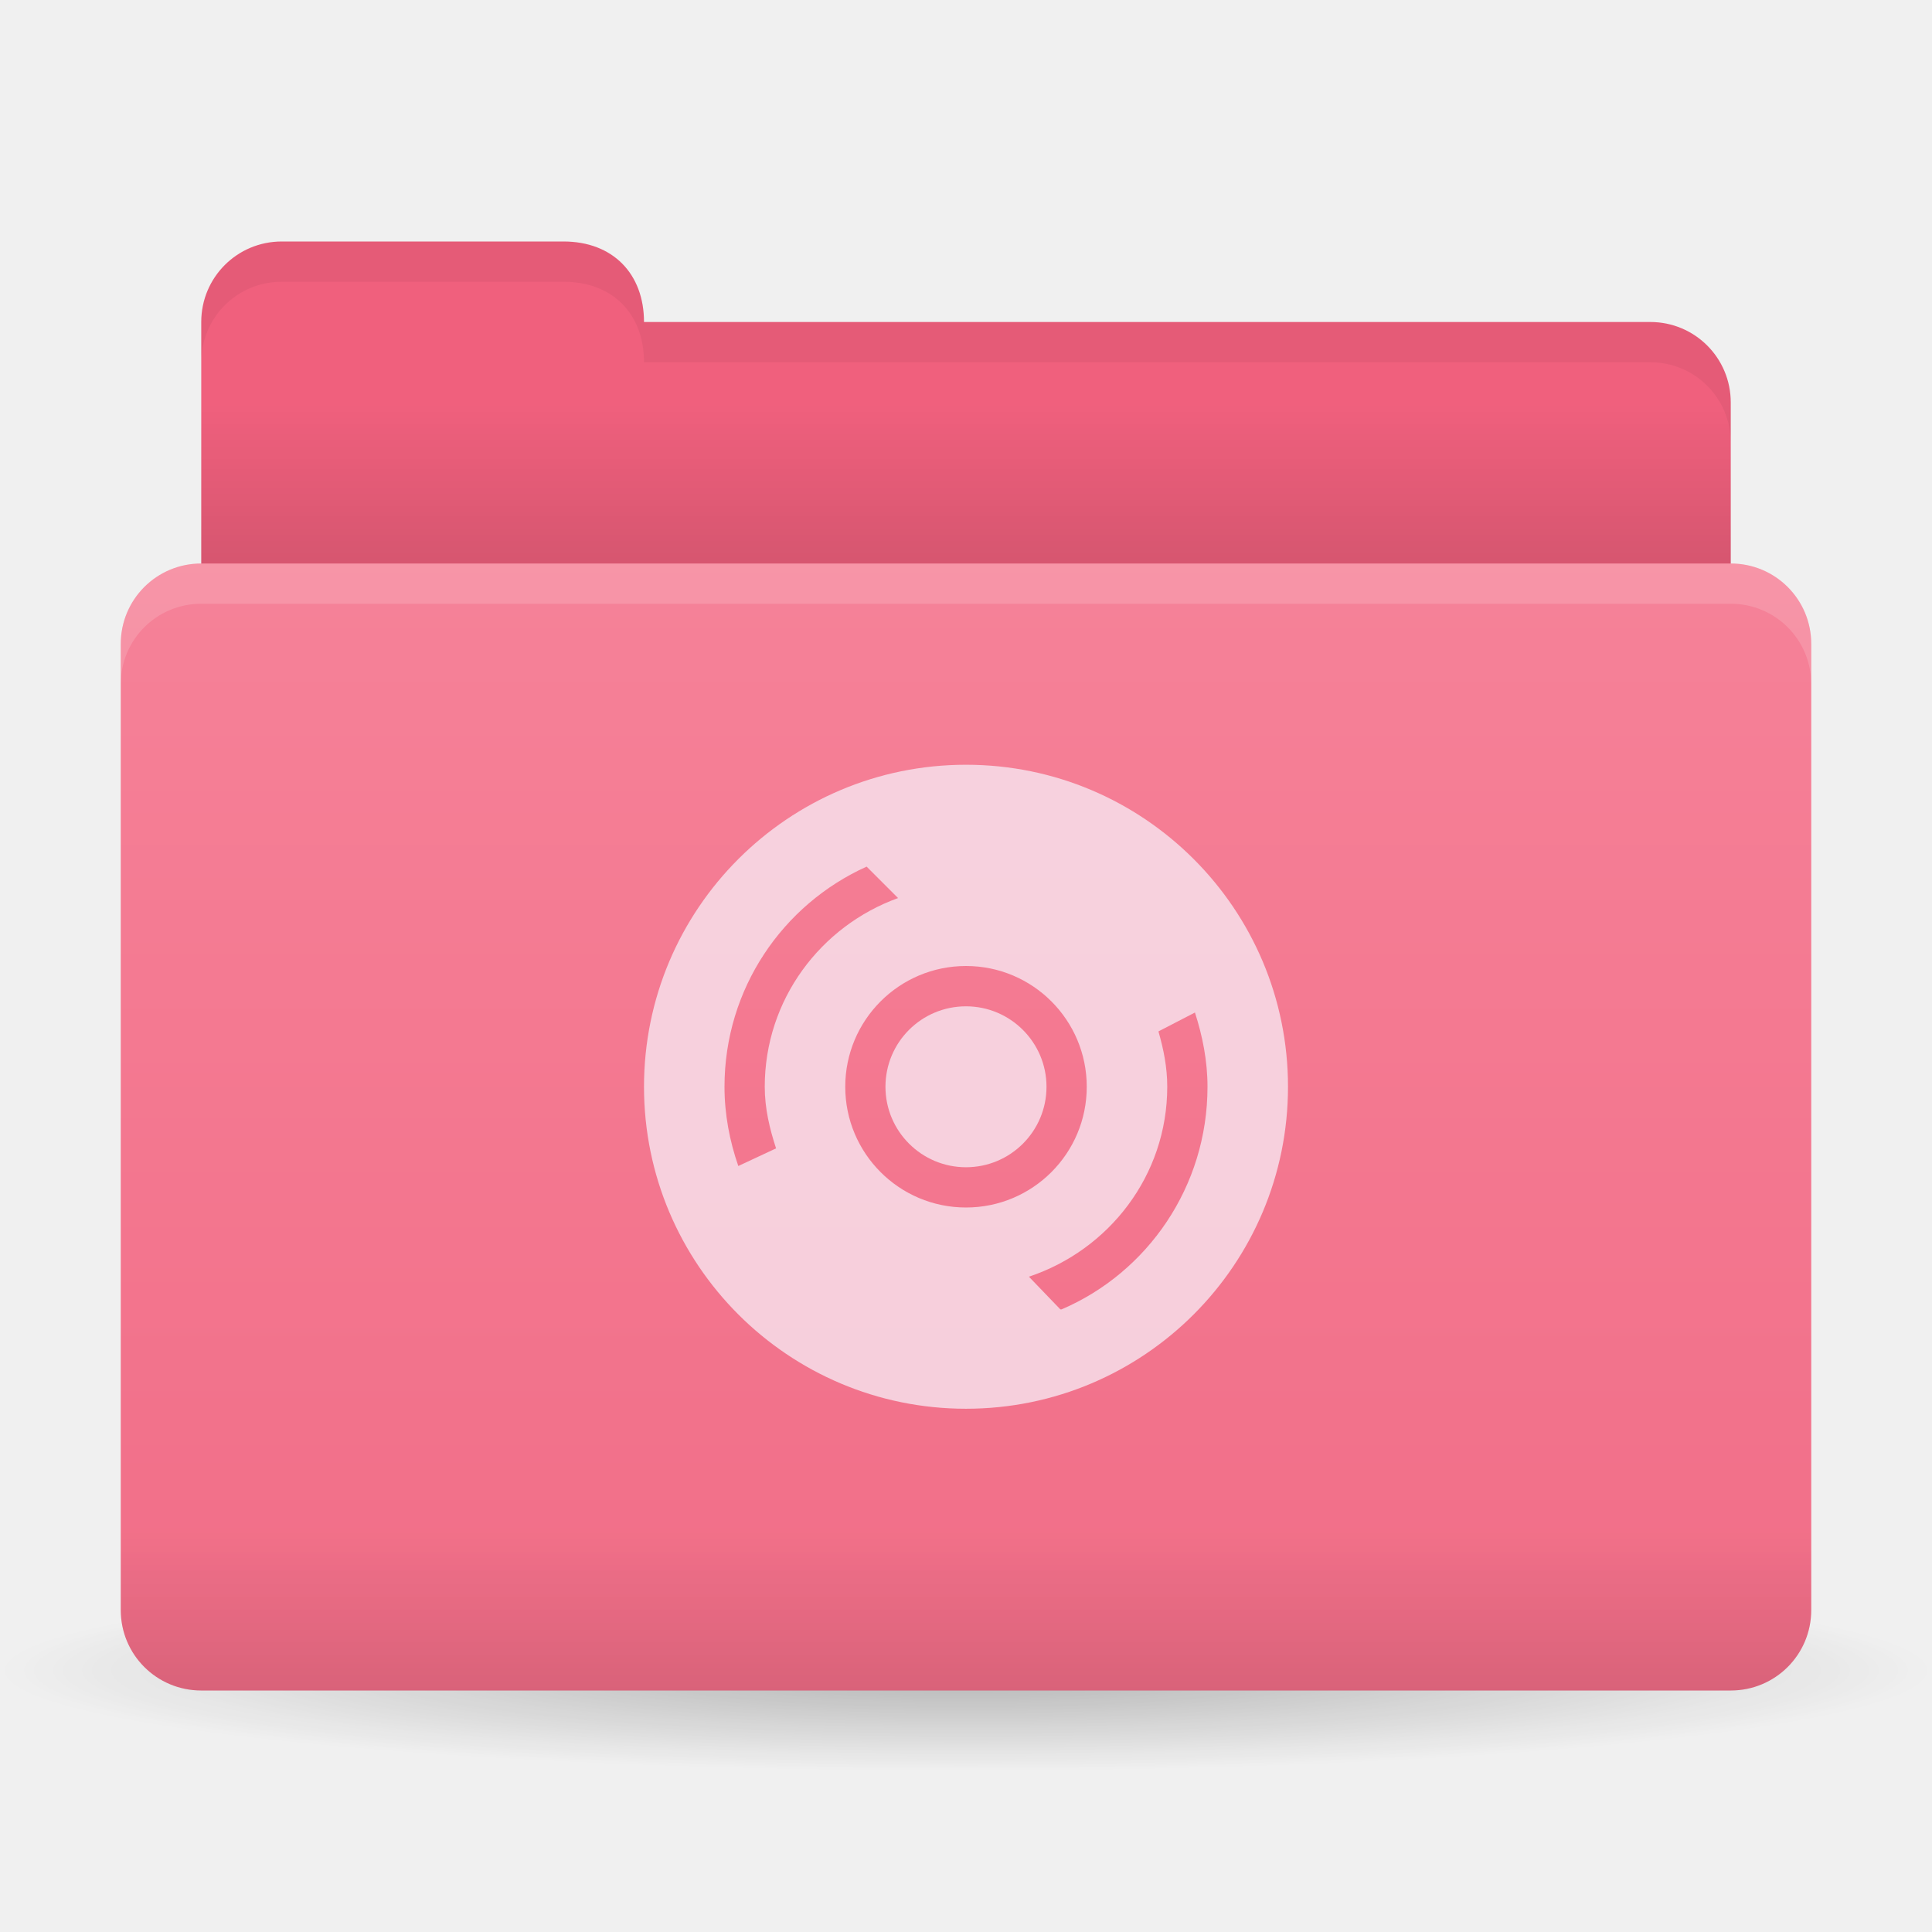
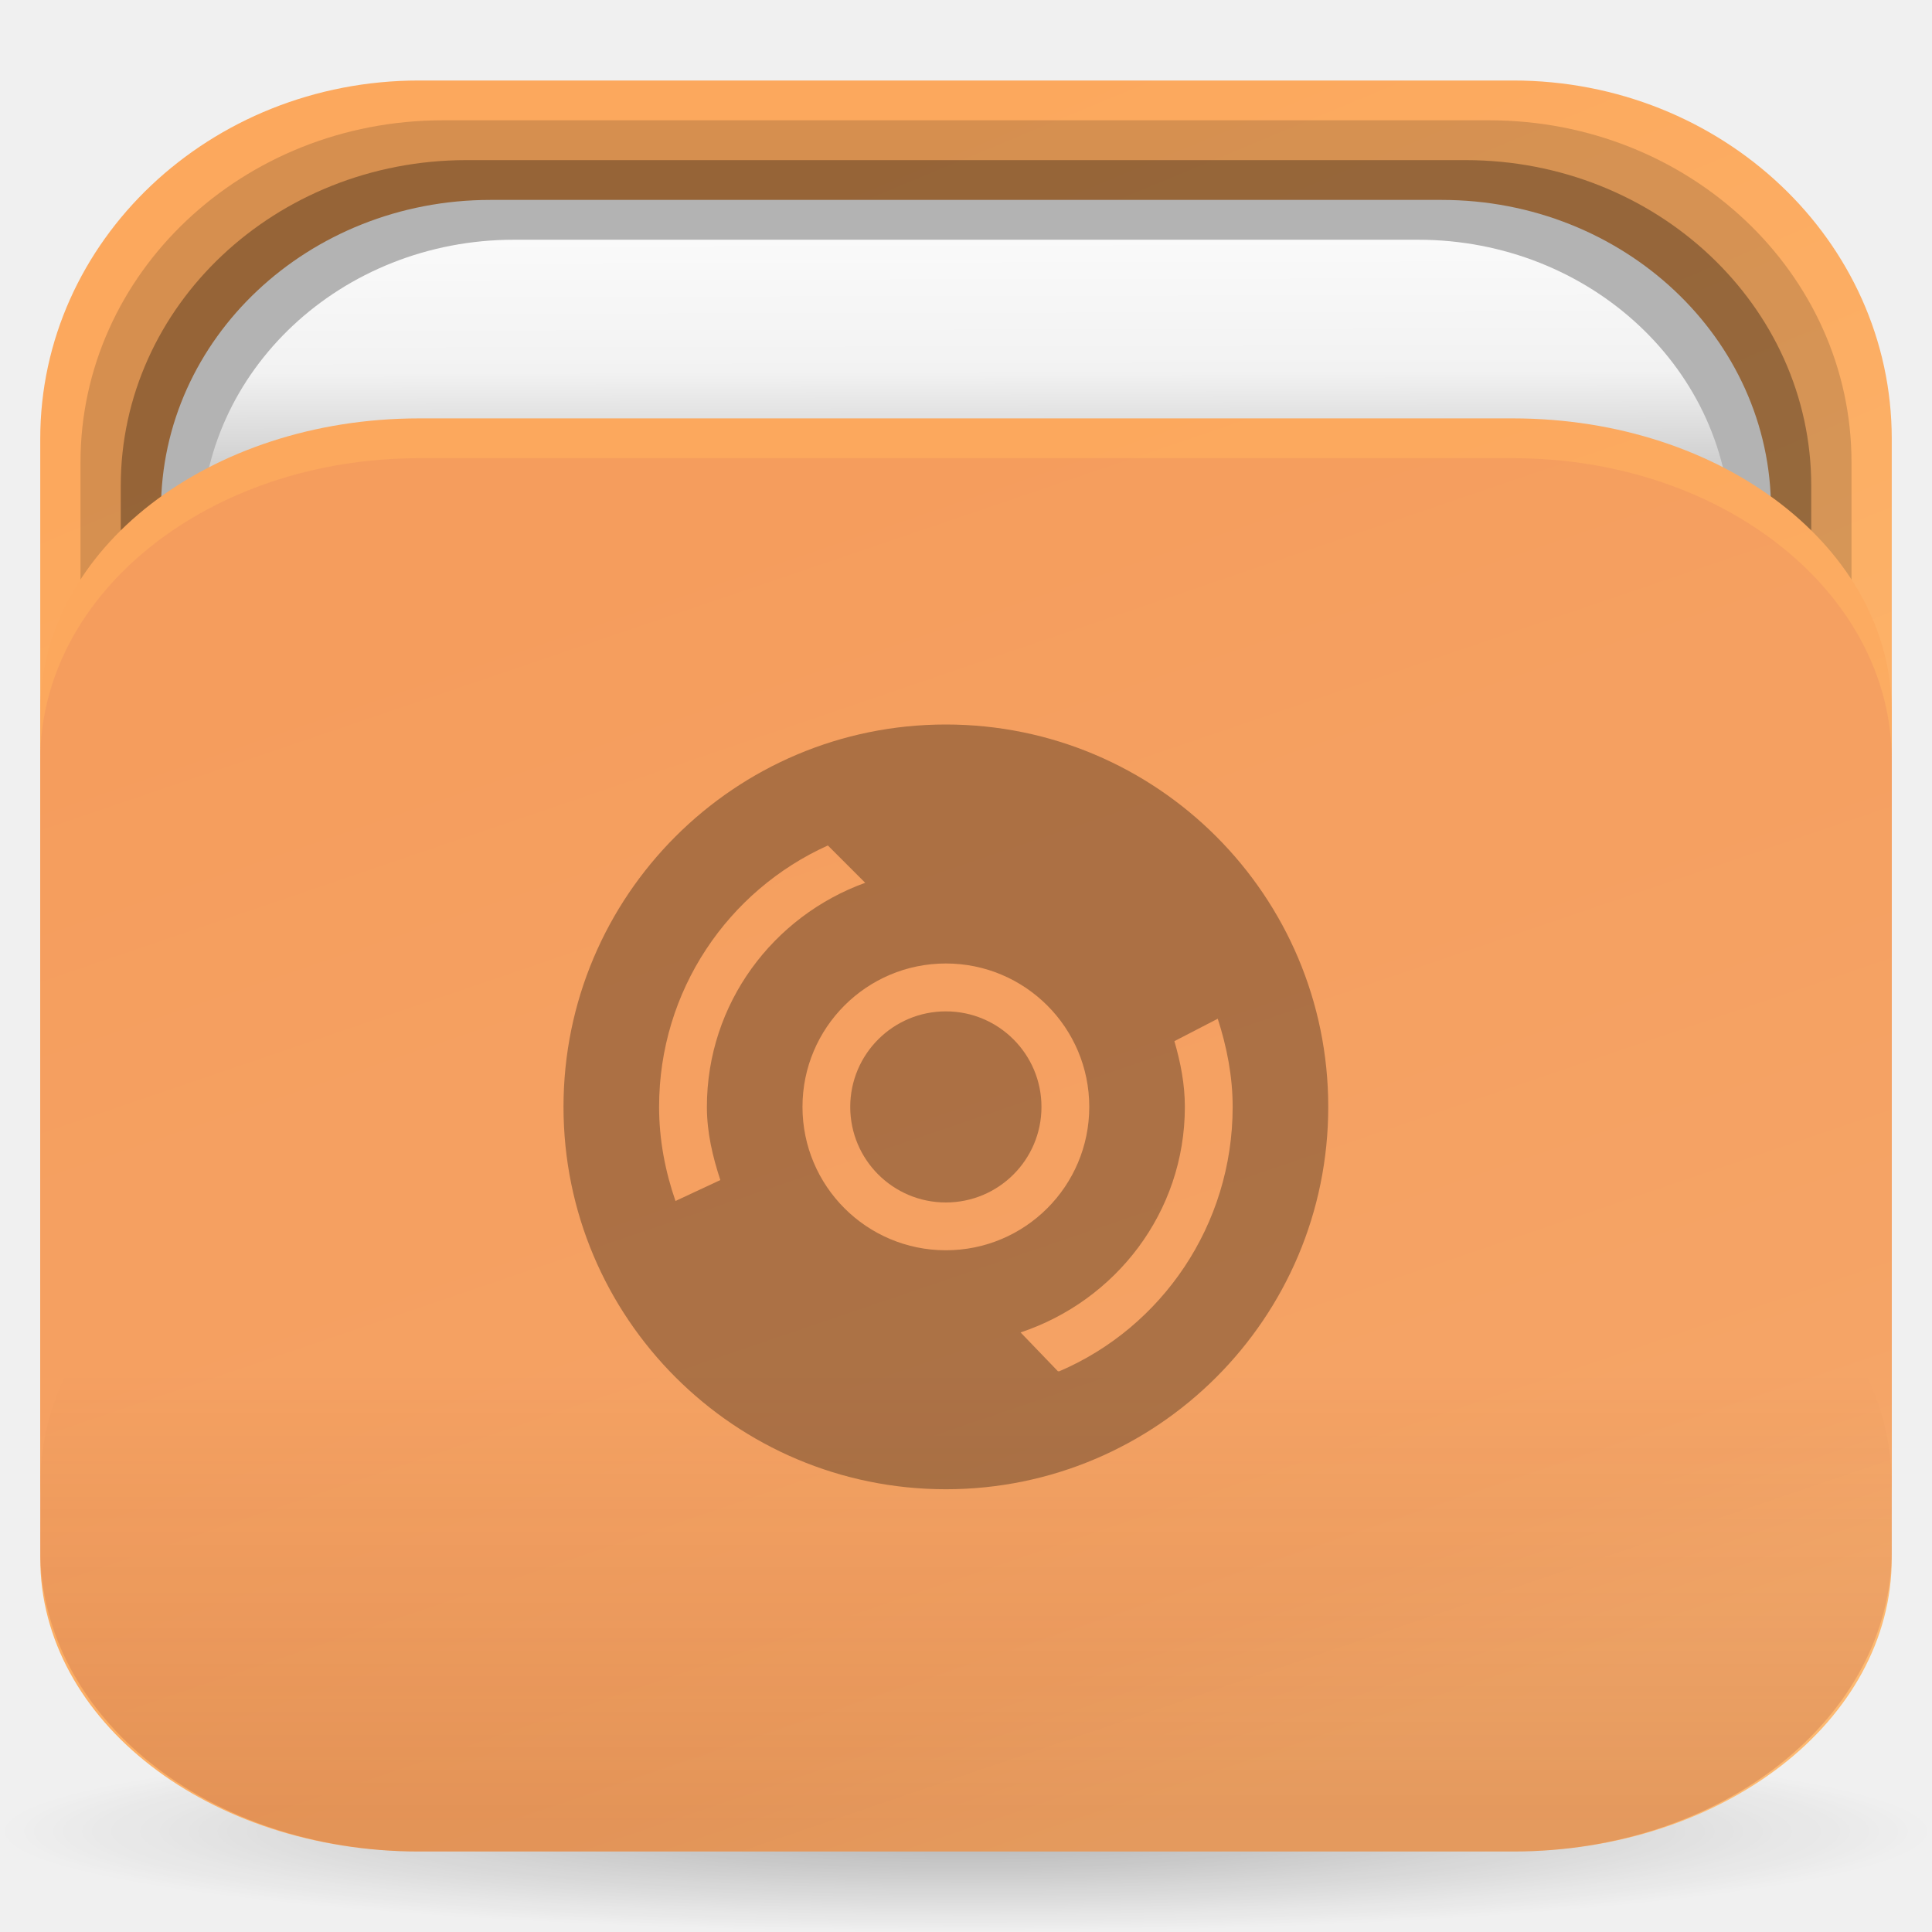
<svg xmlns="http://www.w3.org/2000/svg" xmlns:xlink="http://www.w3.org/1999/xlink" width="48" height="48" id="svg2" version="1.1">
  <defs id="defs4">
+     <linearGradient id="linearGradient4932">
+       <stop style="stop-color:#803300;stop-opacity:1;" offset="0" id="stop4934" />
+       <stop style="stop-color:#803300;stop-opacity:0;" offset="1" id="stop4937" />
+     </linearGradient>
+     <linearGradient id="linearGradient4909">
+       <stop style="stop-color:#fca85d;stop-opacity:1" offset="0" id="stop4911" />
+       <stop id="stop4915" offset="0.832" style="stop-color:#fcb067;stop-opacity:1;" />
+       <stop style="stop-color:#fdb971;stop-opacity:1" offset="1" id="stop4913" />
+     </linearGradient>
+     <linearGradient gradientTransform="translate(-47.99779,0.00221467)" gradientUnits="userSpaceOnUse" x2="47" x1="1" id="linearGradient4934">
+       <stop style="stop-color:#d1d1d1;stop-opacity:1" id="stop4936" stop-opacity="1" stop-color="#e4e4e4" />
+       <stop offset="0.465" stop-color="#e4e4e4" stop-opacity="1" id="stop4938" style="stop-color:#f2f2f2;stop-opacity:1;" />
+       <stop style="stop-color:#dcf0dc;stop-opacity:1" id="stop4940" stop-opacity="1" stop-color="#eee" offset="1" />
+     </linearGradient>
    <linearGradient id="linearGradient3874">
      <stop style="stop-color:#000000;stop-opacity:1;" offset="0" id="stop3876" />
      <stop style="stop-color:#000000;stop-opacity:0;" offset="1" id="stop3878" />
    </linearGradient>
    <linearGradient id="linearGradient3861">
      <stop style="stop-color:#000000;stop-opacity:1;" offset="0" id="stop3863" />
      <stop style="stop-color:#000000;stop-opacity:0;" offset="1" id="stop3865" />
    </linearGradient>
    <linearGradient id="linearGradient3844">
      <stop style="stop-color:#000000;stop-opacity:0.392;" offset="0" id="stop3846" />
      <stop style="stop-color:#000000;stop-opacity:0;" offset="1" id="stop3848" />
    </linearGradient>
    <linearGradient id="linearGradient3810">
      <stop style="stop-color:#f16d87;stop-opacity:1;" offset="0" id="stop3812" />
      <stop style="stop-color:#f88ca1;stop-opacity:1;" offset="1" id="stop3814" />
    </linearGradient>
-     <linearGradient id="linearGradient3793">
-       <stop style="stop-color:#000000;stop-opacity:1;" offset="0" id="stop3795" />
-       <stop style="stop-color:#000000;stop-opacity:0;" offset="1" id="stop3797" />
-     </linearGradient>
-     <linearGradient xlink:href="#linearGradient3793" id="linearGradient3799" x1="24" y1="23" x2="24" y2="10" gradientUnits="userSpaceOnUse" gradientTransform="translate(0,1004.362)" />
    <linearGradient xlink:href="#linearGradient3810" id="linearGradient3816" x1="24" y1="1046.362" x2="24" y2="1014.362" gradientUnits="userSpaceOnUse" />
-     <radialGradient xlink:href="#linearGradient3844" id="radialGradient3850" cx="24.076" cy="41.383" fx="24.076" fy="41.383" r="21.076" gradientTransform="matrix(1,0,0,0.1130763,0,36.7037)" gradientUnits="userSpaceOnUse" />
    <linearGradient xlink:href="#linearGradient3810" id="linearGradient3856" gradientUnits="userSpaceOnUse" x1="24" y1="1046.362" x2="24" y2="1014.362" gradientTransform="translate(0,-3)" />
    <linearGradient xlink:href="#linearGradient3810" id="linearGradient3858" gradientUnits="userSpaceOnUse" x1="24" y1="1046.362" x2="24" y2="1014.362" gradientTransform="translate(0,-1004.362)" />
    <linearGradient xlink:href="#linearGradient3861" id="linearGradient3867" x1="1.995" y1="28.562" x2="46.005" y2="28.562" gradientUnits="userSpaceOnUse" />
    <linearGradient xlink:href="#linearGradient3874" id="linearGradient3880" x1="24" y1="42" x2="24" y2="38" gradientUnits="userSpaceOnUse" gradientTransform="translate(-44,1004.362)" />
    <linearGradient xlink:href="#linearGradient3810" id="linearGradient3896" gradientUnits="userSpaceOnUse" x1="24" y1="1046.362" x2="24" y2="1004.362" />
-     <linearGradient xlink:href="#linearGradient3793" id="linearGradient3835" x1="24" y1="42" x2="24" y2="38" gradientUnits="userSpaceOnUse" />
    <linearGradient xlink:href="#linearGradient3810" id="linearGradient3841" gradientUnits="userSpaceOnUse" x1="24" y1="1046.362" x2="24" y2="1004.362" gradientTransform="translate(0,1)" />
    <linearGradient xlink:href="#linearGradient3810" id="linearGradient3843" gradientUnits="userSpaceOnUse" x1="24" y1="1046.362" x2="24" y2="1004.362" gradientTransform="translate(0,-1004.362)" />
-     <linearGradient xlink:href="#linearGradient3810" id="linearGradient3848" gradientUnits="userSpaceOnUse" x1="24" y1="1046.362" x2="24" y2="1004.362" />
    <linearGradient xlink:href="#linearGradient3810" id="linearGradient3850" gradientUnits="userSpaceOnUse" gradientTransform="translate(-26,0)" x1="24" y1="1046.362" x2="24" y2="1004.362" />
    <linearGradient xlink:href="#linearGradient3810" id="linearGradient3857" gradientUnits="userSpaceOnUse" x1="24" y1="1046.362" x2="24" y2="1004.362" gradientTransform="translate(0,1)" />
    <linearGradient xlink:href="#linearGradient3810" id="linearGradient3859" gradientUnits="userSpaceOnUse" x1="24" y1="1046.362" x2="24" y2="1004.362" gradientTransform="translate(0,-1004.362)" />
+     <linearGradient id="linearGradient4245">
+       <stop id="stop4248" offset="0" style="stop-color:#fca85d;stop-opacity:1" />
+       <stop id="stop4250" offset="1" style="stop-color:#fdb971;stop-opacity:1" />
+     </linearGradient>
+     <linearGradient id="linearGradient3871">
+       <stop style="stop-color:#fca85d;stop-opacity:1" offset="0" id="stop3873" />
+       <stop style="stop-color:#fdc37d;stop-opacity:1" offset="1" id="stop3875" />
+     </linearGradient>
+     <linearGradient id="linearGradient3944">
+       <stop id="stop3946" offset="0" style="stop-color:#4ec983;stop-opacity:1;" />
+       <stop id="stop3948" offset="1" style="stop-color:#5bd891;stop-opacity:1;" />
+     </linearGradient>
+     <linearGradient id="linearGradient4524">
+       <stop id="stop4526" offset="0" style="stop-color:#db344f;stop-opacity:1;" />
+       <stop id="stop4528" offset="1" style="stop-color:#ee4964;stop-opacity:1;" />
+     </linearGradient>
+     <linearGradient id="linearGradient3764" x1="1" x2="47" gradientUnits="userSpaceOnUse" gradientTransform="translate(-47.99779,0.00221467)">
+       <stop stop-color="#e4e4e4" stop-opacity="1" id="stop3935" style="stop-color:#d1d1d1;stop-opacity:1" />
+       <stop style="stop-color:#f2f2f2;stop-opacity:1;" id="stop6175" stop-opacity="1" stop-color="#e4e4e4" offset="0.4" />
+       <stop offset="1" stop-color="#eee" stop-opacity="1" id="stop3937" style="stop-color:#fafafa;stop-opacity:1" />
+     </linearGradient>
+     <linearGradient id="linearGradient3764-8" x1="1" x2="47" gradientUnits="userSpaceOnUse" gradientTransform="translate(-47.99779,0.00221467)">
+       <stop stop-color="#e4e4e4" stop-opacity="1" id="stop3935-4" style="stop-color:#d1d1d1;stop-opacity:1" />
+       <stop style="stop-color:#f2f2f2;stop-opacity:1;" id="stop6175-5" stop-opacity="1" stop-color="#e4e4e4" offset="0.4" />
+       <stop offset="1" stop-color="#eee" stop-opacity="1" id="stop3937-0" style="stop-color:#fafafa;stop-opacity:1" />
+     </linearGradient>
+     <linearGradient gradientTransform="translate(-47.99779,0.00221467)" gradientUnits="userSpaceOnUse" x2="47" x1="1" id="linearGradient4934-6">
+       <stop style="stop-color:#d1d1d1;stop-opacity:1" id="stop4936-3" stop-opacity="1" stop-color="#e4e4e4" />
+       <stop offset="0.4" stop-color="#e4e4e4" stop-opacity="1" id="stop4938-9" style="stop-color:#f2f2f2;stop-opacity:1;" />
+       <stop style="stop-color:#dcf0dc;stop-opacity:1" id="stop4940-4" stop-opacity="1" stop-color="#eee" offset="1" />
+     </linearGradient>
+     <linearGradient id="linearGradient3764-8-0" x1="1" x2="47" gradientUnits="userSpaceOnUse" gradientTransform="translate(-47.99779,0.00221467)">
+       <stop stop-color="#e4e4e4" stop-opacity="1" id="stop3935-4-8" style="stop-color:#d1d1d1;stop-opacity:1" />
+       <stop style="stop-color:#f2f2f2;stop-opacity:1;" id="stop6175-5-8" stop-opacity="1" stop-color="#e4e4e4" offset="0.4" />
+       <stop offset="1" stop-color="#eee" stop-opacity="1" id="stop3937-0-5" style="stop-color:#fafafa;stop-opacity:1" />
+     </linearGradient>
+     <linearGradient id="linearGradient3764-8-8" x1="1" x2="47" gradientUnits="userSpaceOnUse" gradientTransform="translate(-47.99779,0.00221467)">
+       <stop stop-color="#e4e4e4" stop-opacity="1" id="stop3935-4-1" style="stop-color:#d1d1d1;stop-opacity:1" />
+       <stop style="stop-color:#f2f2f2;stop-opacity:1;" id="stop6175-5-0" stop-opacity="1" stop-color="#e4e4e4" offset="0.4" />
+       <stop offset="1" stop-color="#eee" stop-opacity="1" id="stop3937-0-3" style="stop-color:#fafafa;stop-opacity:1" />
+     </linearGradient>
+     <linearGradient gradientTransform="translate(-47.99779,0.00221467)" gradientUnits="userSpaceOnUse" x2="47" x1="1" id="linearGradient4934-4">
+       <stop style="stop-color:#d1d1d1;stop-opacity:1" id="stop4936-4" stop-opacity="1" stop-color="#e4e4e4" />
+       <stop offset="0.465" stop-color="#e4e4e4" stop-opacity="1" id="stop4938-4" style="stop-color:#f2f2f2;stop-opacity:1;" />
+       <stop style="stop-color:#dcf0dc;stop-opacity:1" id="stop4940-47" stop-opacity="1" stop-color="#eee" offset="1" />
+     </linearGradient>
+     <linearGradient id="linearGradient3764-8-85" x1="1" x2="47" gradientUnits="userSpaceOnUse" gradientTransform="translate(-47.99779,0.00221467)">
+       <stop stop-color="#e4e4e4" stop-opacity="1" id="stop3935-4-9" style="stop-color:#d1d1d1;stop-opacity:1" />
+       <stop style="stop-color:#f2f2f2;stop-opacity:1;" id="stop6175-5-7" stop-opacity="1" stop-color="#e4e4e4" offset="0.4" />
+       <stop offset="1" stop-color="#eee" stop-opacity="1" id="stop3937-0-53" style="stop-color:#fafafa;stop-opacity:1" />
+     </linearGradient>
+     <linearGradient gradientTransform="translate(-47.99779,0.00221467)" gradientUnits="userSpaceOnUse" x2="47" x1="1" id="linearGradient4934-8">
+       <stop style="stop-color:#d1d1d1;stop-opacity:1" id="stop4936-31" stop-opacity="1" stop-color="#e4e4e4" />
+       <stop offset="0.465" stop-color="#e4e4e4" stop-opacity="1" id="stop4938-8" style="stop-color:#f2f2f2;stop-opacity:1;" />
+       <stop style="stop-color:#dcf0dc;stop-opacity:1" id="stop4940-9" stop-opacity="1" stop-color="#eee" offset="1" />
+     </linearGradient>
+     <linearGradient id="linearGradient3764-8-3" x1="1" x2="47" gradientUnits="userSpaceOnUse" gradientTransform="translate(-47.99779,0.00221467)">
+       <stop stop-color="#e4e4e4" stop-opacity="1" id="stop3935-4-5" style="stop-color:#d1d1d1;stop-opacity:1" />
+       <stop style="stop-color:#f2f2f2;stop-opacity:1;" id="stop6175-5-6" stop-opacity="1" stop-color="#e4e4e4" offset="0.4" />
+       <stop offset="1" stop-color="#eee" stop-opacity="1" id="stop3937-0-2" style="stop-color:#fafafa;stop-opacity:1" />
+     </linearGradient>
+     <linearGradient gradientTransform="translate(-47.99779,0.00221467)" gradientUnits="userSpaceOnUse" x2="47" x1="1" id="linearGradient4934-1">
+       <stop style="stop-color:#d1d1d1;stop-opacity:1" id="stop4936-2" stop-opacity="1" stop-color="#e4e4e4" />
+       <stop offset="0.465" stop-color="#e4e4e4" stop-opacity="1" id="stop4938-7" style="stop-color:#f2f2f2;stop-opacity:1;" />
+       <stop style="stop-color:#dcf0dc;stop-opacity:1" id="stop4940-0" stop-opacity="1" stop-color="#eee" offset="1" />
+     </linearGradient>
+     <linearGradient id="linearGradient3764-8-3-7" x1="1" x2="47" gradientUnits="userSpaceOnUse" gradientTransform="translate(-47.99779,0.00221467)">
+       <stop stop-color="#e4e4e4" stop-opacity="1" id="stop3935-4-5-3" style="stop-color:#d1d1d1;stop-opacity:1" />
+       <stop style="stop-color:#f2f2f2;stop-opacity:1;" id="stop6175-5-6-6" stop-opacity="1" stop-color="#e4e4e4" offset="0.4" />
+       <stop offset="1" stop-color="#eee" stop-opacity="1" id="stop3937-0-2-1" style="stop-color:#fafafa;stop-opacity:1" />
+     </linearGradient>
+     <linearGradient id="linearGradient3764-4" x1="1" x2="47" gradientUnits="userSpaceOnUse" gradientTransform="translate(-47.99779,0.00221467)">
+       <stop stop-color="#e4e4e4" stop-opacity="1" id="stop3935-7" style="stop-color:#d1d1d1;stop-opacity:1" />
+       <stop style="stop-color:#f2f2f2;stop-opacity:1;" id="stop6175-4" stop-opacity="1" stop-color="#e4e4e4" offset="0.4" />
+       <stop offset="1" stop-color="#eee" stop-opacity="1" id="stop3937-4" style="stop-color:#fafafa;stop-opacity:1" />
+     </linearGradient>
+     <linearGradient id="linearGradient3764-2" x1="1" x2="47" gradientUnits="userSpaceOnUse" gradientTransform="translate(-47.99779,0.00221467)">
+       <stop stop-color="#e4e4e4" stop-opacity="1" id="stop3935-6" style="stop-color:#d1d1d1;stop-opacity:1" />
+       <stop style="stop-color:#f2f2f2;stop-opacity:1;" id="stop6175-6" stop-opacity="1" stop-color="#e4e4e4" offset="0.4" />
+       <stop offset="1" stop-color="#eee" stop-opacity="1" id="stop3937-49" style="stop-color:#fafafa;stop-opacity:1" />
+     </linearGradient>
+     <linearGradient id="linearGradient3764-2-2" x1="1" x2="47" gradientUnits="userSpaceOnUse" gradientTransform="translate(-47.99779,0.00221467)">
+       <stop stop-color="#e4e4e4" stop-opacity="1" id="stop3935-6-6" style="stop-color:#d1d1d1;stop-opacity:1" />
+       <stop style="stop-color:#f2f2f2;stop-opacity:1;" id="stop6175-6-1" stop-opacity="1" stop-color="#e4e4e4" offset="0.4" />
+       <stop offset="1" stop-color="#eee" stop-opacity="1" id="stop3937-49-0" style="stop-color:#fafafa;stop-opacity:1" />
+     </linearGradient>
+     <linearGradient id="linearGradient3764-2-2-7" x1="1" x2="47" gradientUnits="userSpaceOnUse" gradientTransform="translate(-47.99779,0.00221467)">
+       <stop stop-color="#e4e4e4" stop-opacity="1" id="stop3935-6-6-7" style="stop-color:#d1d1d1;stop-opacity:1" />
+       <stop style="stop-color:#f2f2f2;stop-opacity:1;" id="stop6175-6-1-6" stop-opacity="1" stop-color="#e4e4e4" offset="0.4" />
+       <stop offset="1" stop-color="#eee" stop-opacity="1" id="stop3937-49-0-7" style="stop-color:#fafafa;stop-opacity:1" />
+     </linearGradient>
+     <linearGradient id="linearGradient3764-2-2-7-0" x1="1" x2="47" gradientUnits="userSpaceOnUse" gradientTransform="translate(-47.99779,0.00221467)">
+       <stop stop-color="#e4e4e4" stop-opacity="1" id="stop3935-6-6-7-8" style="stop-color:#d1d1d1;stop-opacity:1" />
+       <stop style="stop-color:#f2f2f2;stop-opacity:1;" id="stop6175-6-1-6-8" stop-opacity="1" stop-color="#e4e4e4" offset="0.4" />
+       <stop offset="1" stop-color="#eee" stop-opacity="1" id="stop3937-49-0-7-5" style="stop-color:#fafafa;stop-opacity:1" />
+     </linearGradient>
+     <linearGradient xlink:href="#linearGradient4909" id="linearGradient4744-6-3-1-8" gradientUnits="userSpaceOnUse" gradientTransform="matrix(1.045455,0,0,0.8092109,-89.56249,360.4194)" x1="102.125" y1="812.112" x2="118.625" y2="849.612" />
+     <linearGradient gradientTransform="matrix(1,0,0,0.9890355,-18.33484,690.7488)" xlink:href="#linearGradient3764-2-0" id="linearGradient5248-3" x1="43.445" y1="328.671" x2="43.434" y2="323.05" gradientUnits="userSpaceOnUse" />
+     <linearGradient id="linearGradient3764-2-0" x1="1" x2="47" gradientUnits="userSpaceOnUse" gradientTransform="translate(-47.99779,0.00221467)">
+       <stop stop-color="#e4e4e4" stop-opacity="1" id="stop3935-6-4" style="stop-color:#d1d1d1;stop-opacity:1" />
+       <stop style="stop-color:#f2f2f2;stop-opacity:1;" id="stop6175-6-4" stop-opacity="1" stop-color="#e4e4e4" offset="0.4" />
+       <stop offset="1" stop-color="#eee" stop-opacity="1" id="stop3937-49-4" style="stop-color:#fafafa;stop-opacity:1" />
+     </linearGradient>
+     <linearGradient id="linearGradient3764-8-3-76" x1="1" x2="47" gradientUnits="userSpaceOnUse" gradientTransform="translate(-47.99779,0.00221467)">
+       <stop stop-color="#e4e4e4" stop-opacity="1" id="stop3935-4-5-31" style="stop-color:#a4d1d1;stop-opacity:1" />
+       <stop style="stop-color:#f2f2f2;stop-opacity:1;" id="stop6175-5-6-7" stop-opacity="1" stop-color="#e4e4e4" offset="0.4" />
+       <stop offset="1" stop-color="#eee" stop-opacity="1" id="stop3937-0-2-5" style="stop-color:#fafafa;stop-opacity:1" />
+     </linearGradient>
+     <linearGradient xlink:href="#linearGradient4245" id="linearGradient4744-6-3-9" gradientUnits="userSpaceOnUse" gradientTransform="matrix(1.045455,0,0,0.9890355,-89.56248,206.6162)" x1="102.125" y1="812.112" x2="118.625" y2="849.612" />
+     <linearGradient xlink:href="#linearGradient4932" id="linearGradient4939" x1="25.25" y1="1049.679" x2="25.25" y2="1038.429" gradientUnits="userSpaceOnUse" />
+     <radialGradient xlink:href="#linearGradient3844" id="radialGradient3850" cx="24.076" cy="41.383" fx="24.076" fy="41.383" r="21.076" gradientTransform="matrix(1.138754,0,0,0.1186202,-3.416261,40.59112)" gradientUnits="userSpaceOnUse" />
  </defs>
  <g id="layer3">
-     <path style="opacity:0.65;fill:url(#radialGradient3850);fill-opacity:1;stroke:none" id="path3842" d="m 45.151,41.383 a 21.076,2.383 0 1 1 -42.151,0 21.076,2.383 0 1 1 42.151,0 z" transform="matrix(1.138754,0,0,1.049028,-3.416261,-1.912073)" />
+     <ellipse style="opacity:0.65;fill:url(#radialGradient3850);fill-opacity:1;stroke:none" id="path3842" cx="24" cy="45.5" rx="24" ry="2.5" />
  </g>
  <g id="layer1" transform="translate(0,-1004.362)">
-     <path style="fill:#f0607d;fill-opacity:1;stroke:none" d="m 7,1010.362 7,0 c 1.228,0 2,0.804 2,2 l 25,0 c 1.108,0 2,0.892 2,2 l 0,7 c 0,1.108 -0.892,2 -2,2 l -34,0 c -1.108,0 -2,-0.892 -2,-2 l 0,-9 c 0,-1.108 0.892,-2 2,-2 z" id="rect3789" />
-     <rect style="opacity:0.35;fill:url(#linearGradient3799);fill-opacity:1;stroke:none" id="rect3791" width="38" height="13" x="5" y="1014.362" />
-     <path style="fill:url(#linearGradient3848);fill-opacity:1;stroke:none" d="m 5,1018.362 38,0 c 1.108,0 2,0.892 2,2 l 0,24 c 0,1.108 -0.892,2 -2,2 l -38,0 c -1.108,0 -2,-0.892 -2,-2 l 0,-24 c 0,-1.108 0.892,-2 2,-2 z" id="rect2987" />
-     <path style="opacity:0.1;fill:url(#linearGradient3835);fill-opacity:1;stroke:none;stroke-width:1;stroke-miterlimit:4;stroke-opacity:1;stroke-dasharray:none" d="M 3 38 L 3 40 C 3 41.108 3.892 42 5 42 L 43 42 C 44.108 42 45 41.108 45 40 L 45 38 L 3 38 z " transform="translate(0,1004.362)" id="rect3056" />
-     <g id="g3811" transform="translate(16,1023.362)" style="opacity:0.8;fill:#f7e6f0;fill-opacity:1">
-       <path id="path3005" d="M 8,0 C 3.582,0 0,3.582 0,8 c 0,4.418 3.582,8 8,8 4.418,0 8,-3.582 8,-8 C 16,3.582 12.418,0 8,0 z M 5.531,2.531 6.312,3.312 C 4.388,4.008 3,5.836 3,8 3,8.542 3.122,9.043 3.281,9.531 l -0.938,0.438 C 2.129,9.351 2,8.69 2,8 2,5.564 3.446,3.471 5.531,2.531 z M 8,5 c 1.657,0 3,1.343 3,3 0,1.657 -1.343,3 -3,3 C 6.343,11 5,9.657 5,8 5,6.343 6.343,5 8,5 z m 5.688,1.156 C 13.876,6.739 14,7.355 14,8 c 0,2.475 -1.485,4.614 -3.625,5.531 l -0.031,0 -0.781,-0.812 C 11.549,12.057 13,10.209 13,8 13,7.517 12.909,7.067 12.781,6.625 L 13.688,6.156 z" style="fill:#f7e6f0;fill-opacity:1;stroke:none" />
-       <path transform="matrix(2.584642,0,0,2.723644,64.27749,10)" d="M -21,-0.734 C -21,-0.329 -21.346,0 -21.774,0 c -0.427,0 -0.774,-0.329 -0.774,-0.734 0,-0.406 0.346,-0.734 0.774,-0.734 0.427,0 0.774,0.329 0.774,0.734 z" id="path3778" style="fill:#f7e6f0;fill-opacity:1;stroke:none" />
+     <rect style="display:inline;fill:url(#linearGradient4744-6-3-9);fill-opacity:1;stroke:none" id="rect3038-6-9-4-2-7-0-1-9-6-6" width="46" height="43.518" x="1" y="1006.362" ry="8.901" rx="9.409" />
+     <rect style="display:inline;opacity:0.15;fill:#000000;fill-opacity:1;stroke:none" id="rect3038-6-9-4-2-7-6-6-9-4-3-2" width="44" height="41.539" x="2" y="1007.351" ry="8.497" rx="9" />
+     <rect style="display:inline;opacity:0.3;fill:#000000;fill-opacity:1;stroke:none" id="rect3038-6-9-4-2-7-6-6-9-8-9-9-1" width="42" height="39.561" x="3" y="1008.34" ry="8.092" rx="8.591" />
+     <rect style="display:inline;opacity:1;fill:#b3b3b3;fill-opacity:1;stroke:none" id="rect3038-6-9-4-2-7-6-6-9-8-0-0-4-7" width="40" height="37.583" x="4" y="1009.329" ry="7.688" rx="8.182" />
+     <rect style="display:inline;opacity:1;fill:url(#linearGradient5248-3);fill-opacity:1;stroke:none" id="rect3038-6-9-4-2-7-6-6-9-8-0-0-4-0-8" width="38" height="35.605" x="5" y="1010.318" ry="7.283" rx="7.773" />
+     <path style="display:inline;fill:url(#linearGradient4744-6-3-1-8);fill-opacity:1;stroke:none" d="m 10.409,1014.757 27.182,0 c 5.213,0 9.409,3.248 9.409,7.283 l 0,21.039 c 0,4.035 -4.196,7.283 -9.409,7.283 l -27.182,0 c -5.213,0 -9.409,-3.248 -9.409,-7.283 l 0,-21.039 c 0,-4.035 4.196,-7.283 9.409,-7.283 z" id="rect3038-6-9-4-2-7-0-1-9-6-3-5" />
+     <path style="display:inline;opacity:0.15;fill:#d35f5f;fill-opacity:1;stroke:none" d="m 10.409,1015.746 27.182,0 c 5.213,0 9.409,3.344 9.409,7.497 l 0,19.622 c 0,4.153 -4.196,7.497 -9.409,7.497 l -27.182,0 c -5.213,0 -9.409,-3.344 -9.409,-7.497 l 0,-19.622 c 0,-4.153 4.196,-7.497 9.409,-7.497 z" id="rect3038-6-9-4-2-7-0-1-9-6-3-4-7" />
+     <path style="display:inline;opacity:0.15;fill:url(#linearGradient4939);fill-opacity:1;stroke:none" d="m 10.409,1033.746 27.182,0 c 5.213,0 9.409,3.344 9.409,7.497 l 0,1.622 c 0,4.153 -4.196,7.497 -9.409,7.497 l -27.182,0 c -5.213,0 -9.409,-3.344 -9.409,-7.497 l 0,-1.622 c 0,-4.153 4.196,-7.497 9.409,-7.497 z" id="rect3038-6-9-4-2-7-0-1-9-6-3-4-7-3" />
+     <g id="g3811" style="opacity:0.3;fill:#000000;fill-opacity:1" transform="matrix(1.1875,0,0,1.1875,14,1022.362)">
+       <path id="path3005" d="M 8,0 C 3.582,0 0,3.582 0,8 c 0,4.418 3.582,8 8,8 4.418,0 8,-3.582 8,-8 C 16,3.582 12.418,0 8,0 Z M 5.531,2.531 6.312,3.312 C 4.388,4.008 3,5.836 3,8 3,8.542 3.122,9.043 3.281,9.531 l -0.938,0.438 C 2.129,9.351 2,8.69 2,8 2,5.564 3.446,3.471 5.531,2.531 Z M 8,5 c 1.657,0 3,1.343 3,3 0,1.657 -1.343,3 -3,3 C 6.343,11 5,9.657 5,8 5,6.343 6.343,5 8,5 Z m 5.688,1.156 C 13.876,6.739 14,7.355 14,8 c 0,2.475 -1.485,4.614 -3.625,5.531 l -0.031,0 -0.781,-0.812 C 11.549,12.057 13,10.209 13,8 13,7.517 12.909,7.067 12.781,6.625 L 13.688,6.156 Z" style="fill:#000000;fill-opacity:1;stroke:none" />
+       <ellipse ry="0.734" rx="0.774" cy="-0.734" cx="-21.774" transform="matrix(2.584642,0,0,2.723644,64.27749,10)" id="path3778" style="fill:#000000;fill-opacity:1;stroke:none" />
    </g>
  </g>
-   <g id="layer2">
-     <path style="opacity:0.15;fill:#ffffff;fill-opacity:1;stroke:none" d="m 5,14 c -1.108,0 -2,0.892 -2,2 l 0,1 c 0,-1.108 0.892,-2 2,-2 l 38,0 c 1.108,0 2,0.892 2,2 l 0,-1 c 0,-1.108 -0.892,-2 -2,-2 L 5,14 z" id="path3852" />
-     <path style="opacity:0.05;fill:#000000;fill-opacity:1;stroke:none" d="M 7,6 C 5.892,6 5,6.892 5,8 L 5,9 C 5,7.892 5.892,7 7,7 l 7,0 c 1.228,0 2,0.804 2,2 l 25,0 c 1.108,0 2,0.892 2,2 l 0,-1 C 43,8.892 42.108,8 41,8 L 16,8 C 16,6.804 15.228,6 14,6 L 7,6 z" id="path3880" />
-   </g>
+   <g id="layer2" />
</svg>
